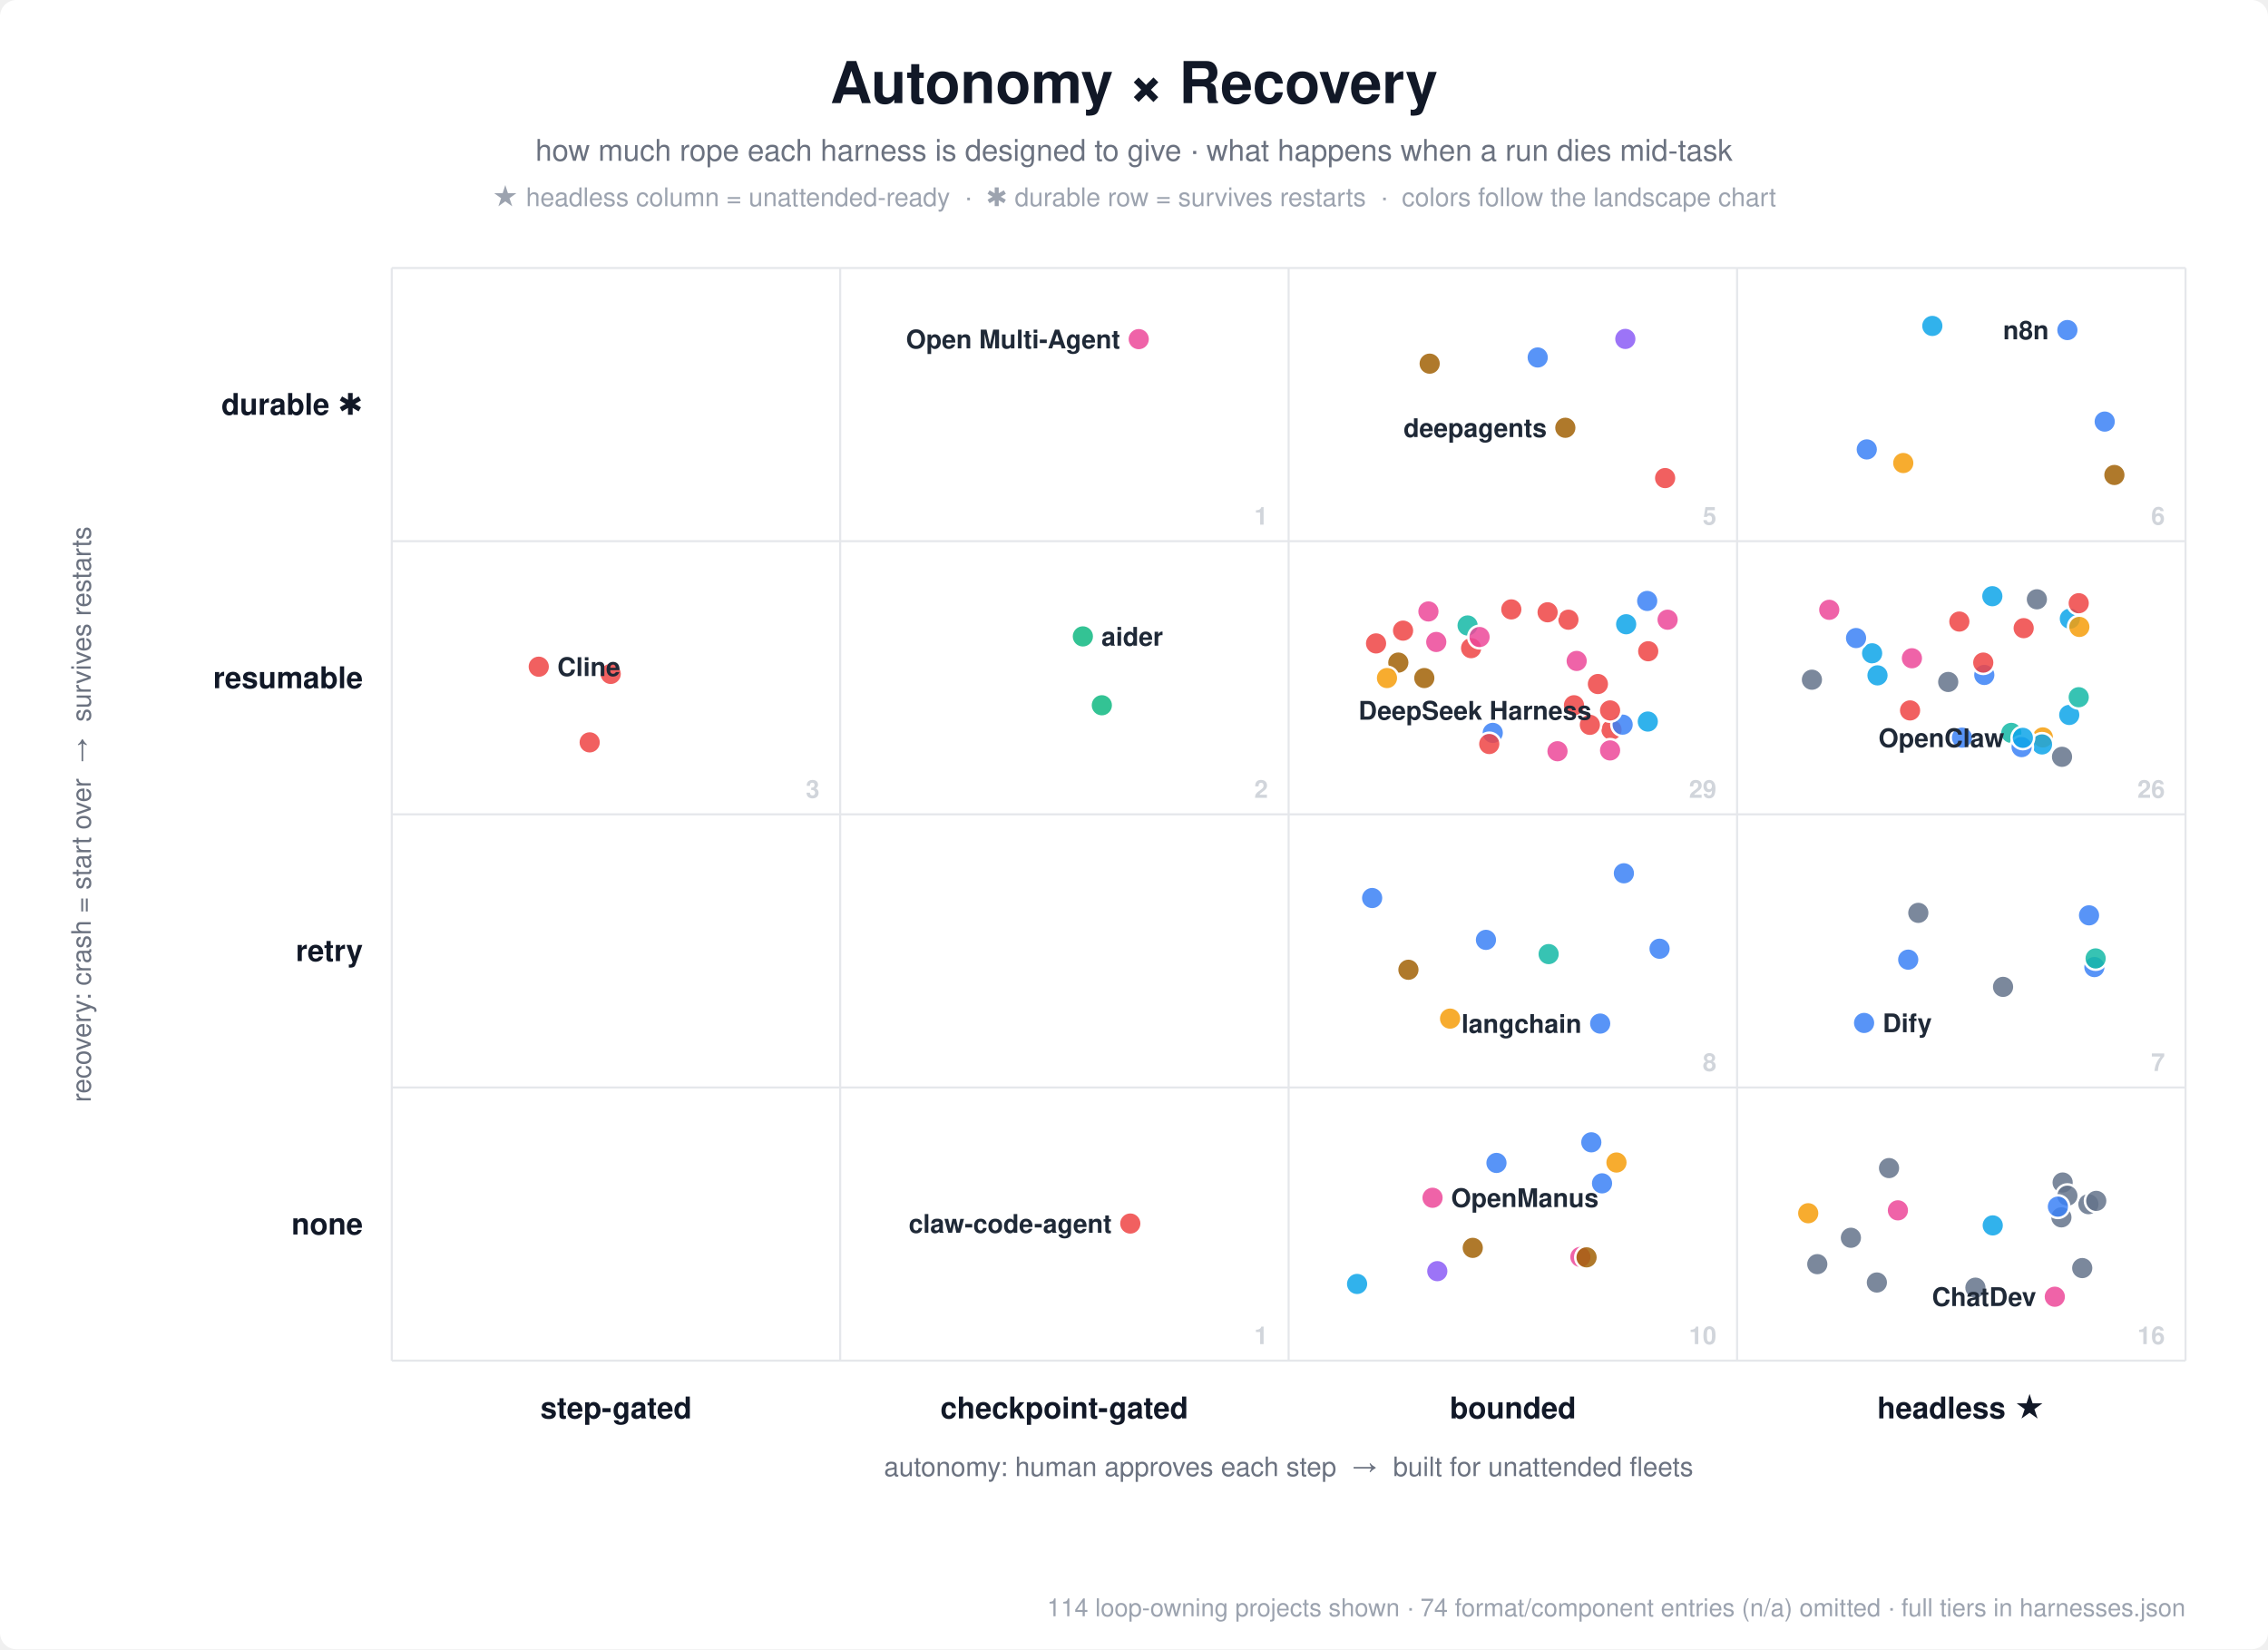
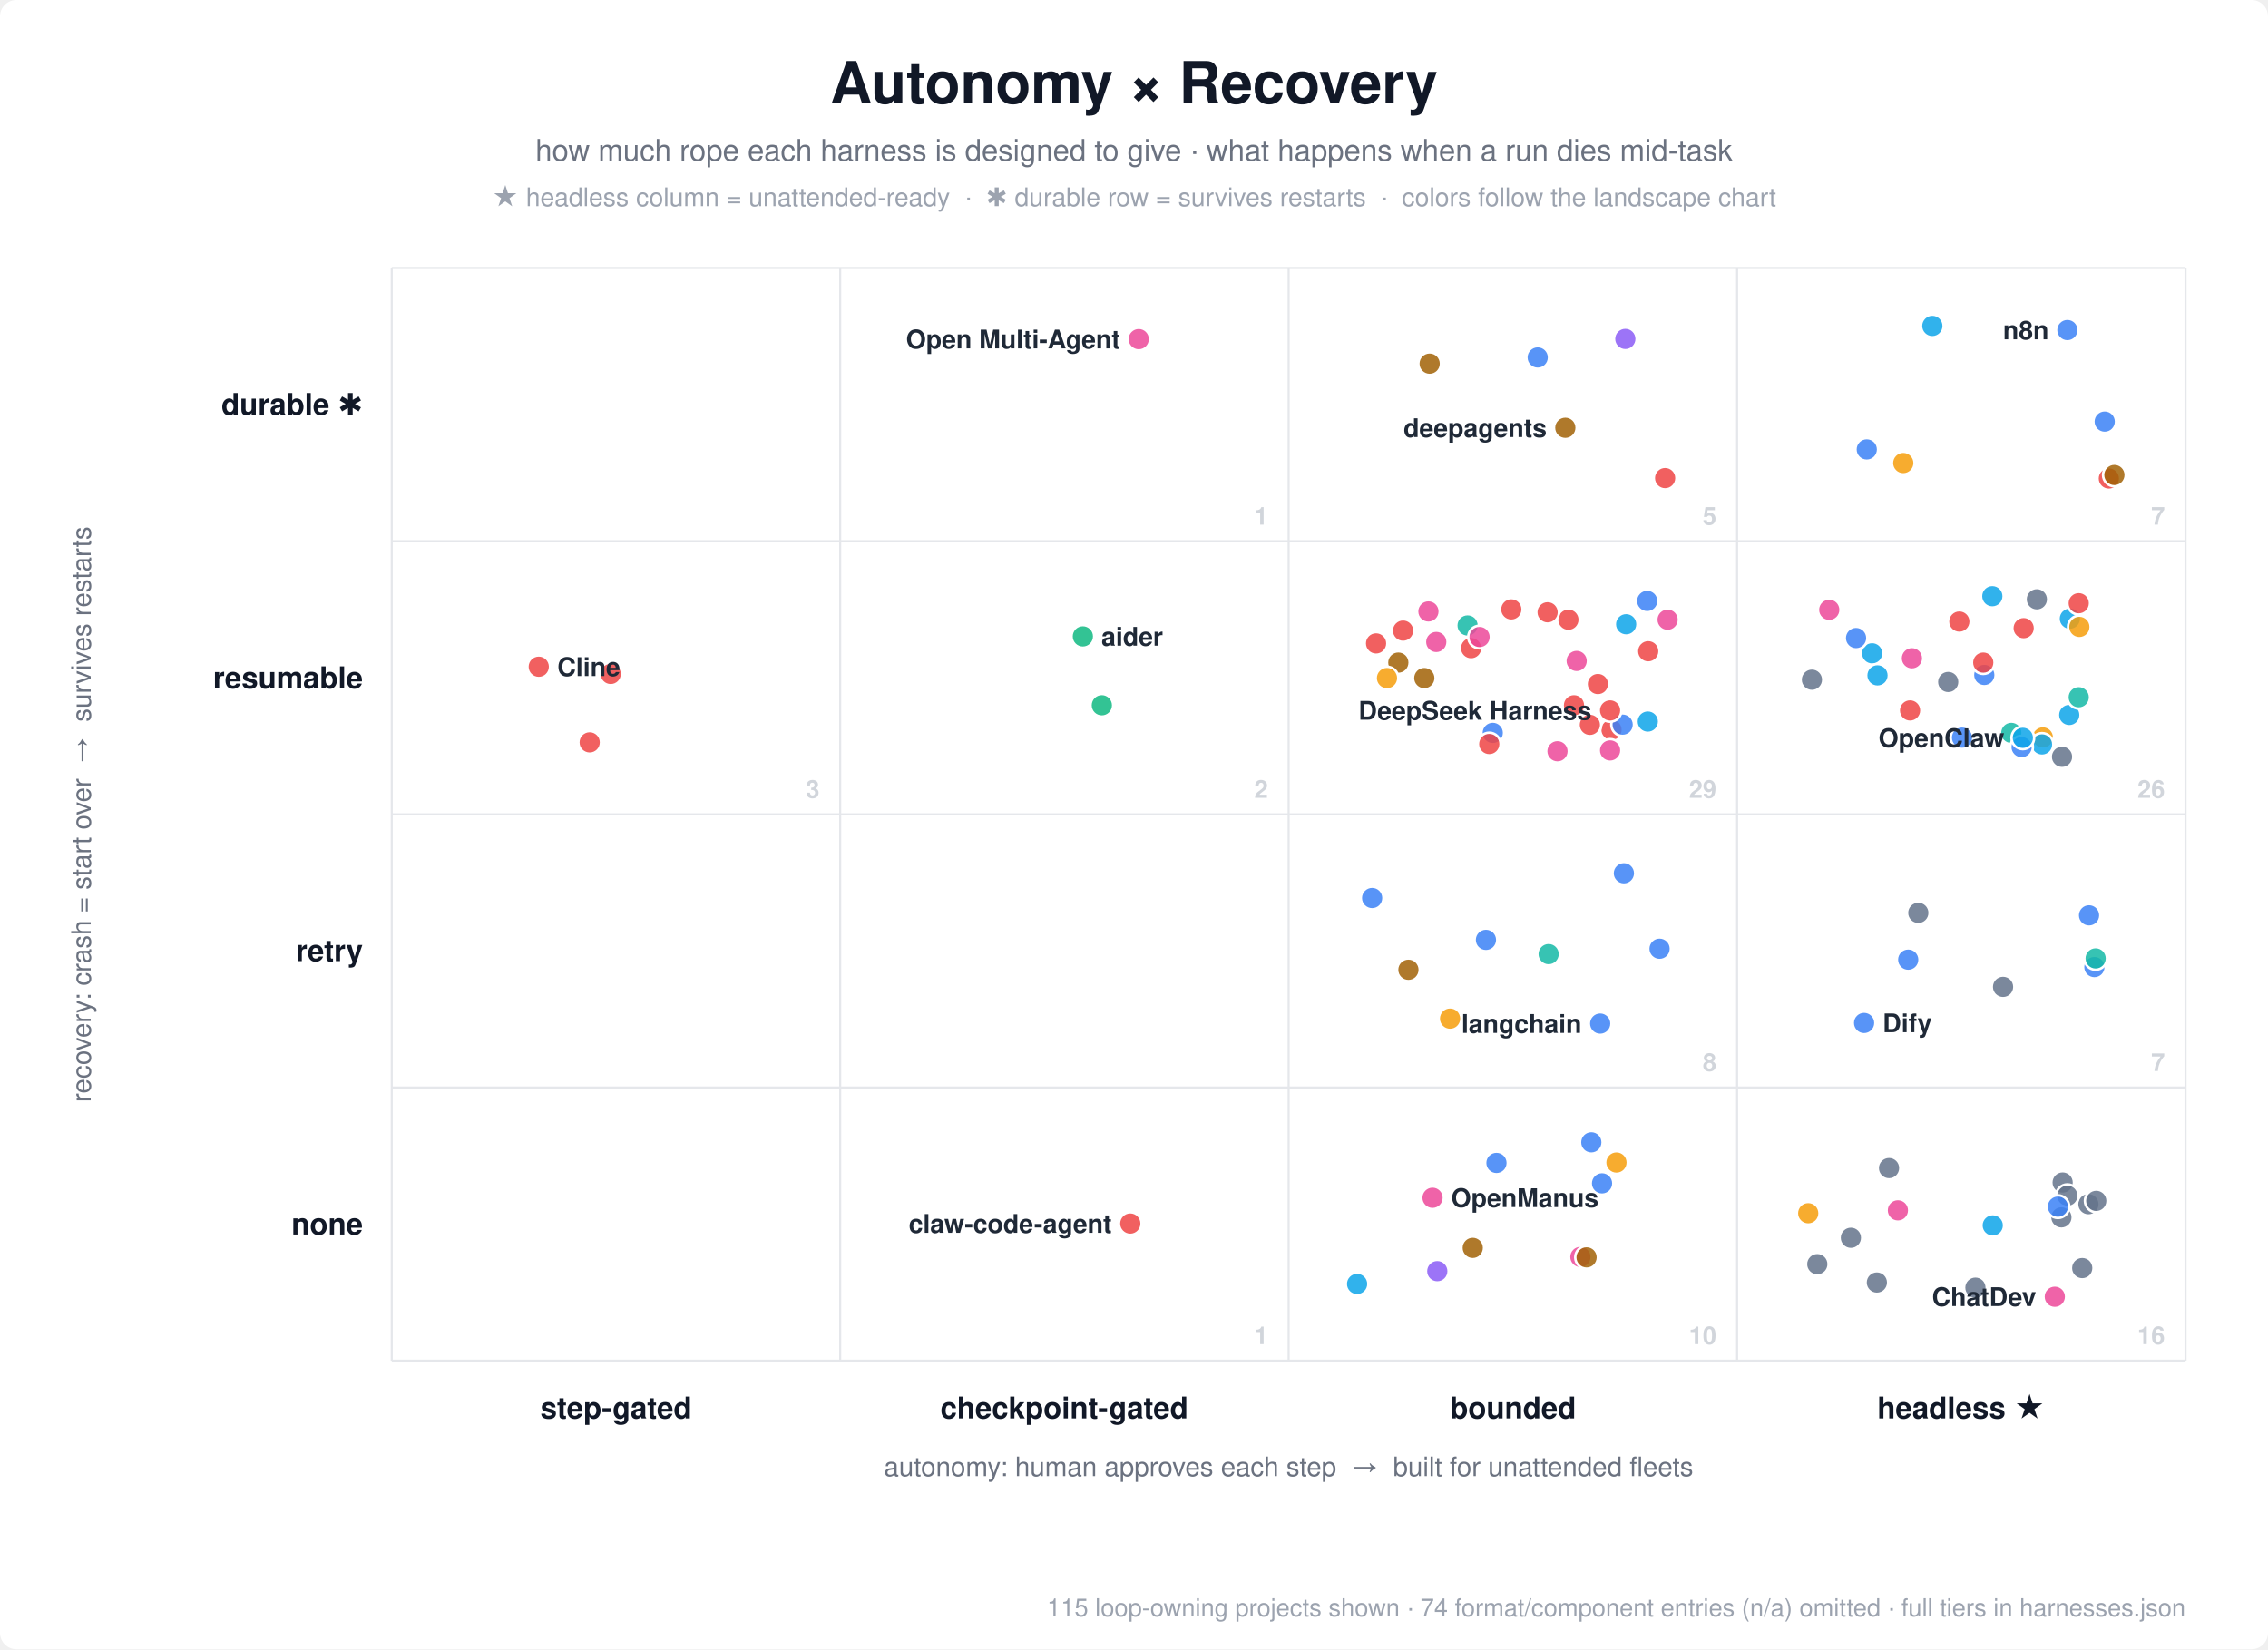
<svg xmlns="http://www.w3.org/2000/svg" viewBox="0 0 1100 800" font-family="-apple-system, 'Segoe UI', Helvetica, Arial, sans-serif">
  <rect width="1100" height="800" fill="#ffffff" rx="8" />
  <text x="550.0" y="50" text-anchor="middle" font-size="28" font-weight="700" fill="#111827">Autonomy × Recovery</text>
  <text x="550.0" y="78" text-anchor="middle" font-size="14.5" fill="#6b7280">how much rope each harness is designed to give · what happens when a run dies mid-task</text>
  <text x="550.0" y="100" text-anchor="middle" font-size="12.5" fill="#9ca3af">★ headless column = unattended-ready  ·  ✱ durable row = survives restarts  ·  colors follow the landscape chart</text>
  <line x1="190.0" y1="130" x2="190.0" y2="660" stroke="#e5e7eb" stroke-width="1" />
  <line x1="407.5" y1="130" x2="407.5" y2="660" stroke="#e5e7eb" stroke-width="1" />
  <line x1="625.0" y1="130" x2="625.0" y2="660" stroke="#e5e7eb" stroke-width="1" />
  <line x1="842.5" y1="130" x2="842.5" y2="660" stroke="#e5e7eb" stroke-width="1" />
  <line x1="1060.0" y1="130" x2="1060.0" y2="660" stroke="#e5e7eb" stroke-width="1" />
  <line x1="190" y1="130.0" x2="1060" y2="130.0" stroke="#e5e7eb" stroke-width="1" />
  <line x1="190" y1="262.5" x2="1060" y2="262.5" stroke="#e5e7eb" stroke-width="1" />
  <line x1="190" y1="395.0" x2="1060" y2="395.0" stroke="#e5e7eb" stroke-width="1" />
  <line x1="190" y1="527.5" x2="1060" y2="527.5" stroke="#e5e7eb" stroke-width="1" />
  <line x1="190" y1="660.0" x2="1060" y2="660.0" stroke="#e5e7eb" stroke-width="1" />
  <text x="298.8" y="688" text-anchor="middle" font-size="14.5" font-weight="600" fill="#111827">step-gated</text>
  <text x="516.2" y="688" text-anchor="middle" font-size="14.5" font-weight="600" fill="#111827">checkpoint-gated</text>
  <text x="733.8" y="688" text-anchor="middle" font-size="14.5" font-weight="600" fill="#111827">bounded</text>
  <text x="951.2" y="688" text-anchor="middle" font-size="14.5" font-weight="600" fill="#111827">headless ★</text>
  <text x="625.0" y="716" text-anchor="middle" font-size="13" fill="#6b7280">autonomy: human approves each step  →  built for unattended fleets</text>
  <text x="176" y="598.8" text-anchor="end" font-size="14.5" font-weight="600" fill="#111827">none</text>
  <text x="176" y="466.2" text-anchor="end" font-size="14.5" font-weight="600" fill="#111827">retry</text>
  <text x="176" y="333.8" text-anchor="end" font-size="14.5" font-weight="600" fill="#111827">resumable</text>
  <text x="176" y="201.2" text-anchor="end" font-size="14.5" font-weight="600" fill="#111827">durable ✱</text>
  <text x="44" y="395" font-size="13" fill="#6b7280" transform="rotate(-90 44 395)" text-anchor="middle">recovery: crash = start over  →  survives restarts</text>
  <text x="832.5" y="652.0" text-anchor="end" font-size="12" fill="#d1d5db" font-weight="700">10</text>
  <text x="832.5" y="254.5" text-anchor="end" font-size="12" fill="#d1d5db" font-weight="700">5</text>
  <text x="1050.0" y="387.0" text-anchor="end" font-size="12" fill="#d1d5db" font-weight="700">26</text>
  <text x="832.5" y="387.0" text-anchor="end" font-size="12" fill="#d1d5db" font-weight="700">29</text>
+   <text x="1050.0" y="254.5" text-anchor="end" font-size="12" fill="#d1d5db" font-weight="700">7</text>
  <text x="397.5" y="387.0" text-anchor="end" font-size="12" fill="#d1d5db" font-weight="700">3</text>
  <text x="615.0" y="652.0" text-anchor="end" font-size="12" fill="#d1d5db" font-weight="700">1</text>
  <text x="832.5" y="519.5" text-anchor="end" font-size="12" fill="#d1d5db" font-weight="700">8</text>
  <text x="1050.0" y="652.0" text-anchor="end" font-size="12" fill="#d1d5db" font-weight="700">16</text>
-   <text x="1050.0" y="254.5" text-anchor="end" font-size="12" fill="#d1d5db" font-weight="700">6</text>
  <text x="1050.0" y="519.5" text-anchor="end" font-size="12" fill="#d1d5db" font-weight="700">7</text>
  <text x="615.0" y="254.5" text-anchor="end" font-size="12" fill="#d1d5db" font-weight="700">1</text>
  <text x="615.0" y="387.0" text-anchor="end" font-size="12" fill="#d1d5db" font-weight="700">2</text>
  <circle cx="958.1" cy="624.6" r="5.5" fill="#64748b" fill-opacity="0.85" stroke="#ffffff" stroke-width="1.2" />
  <circle cx="1003.6" cy="346.8" r="5.5" fill="#0ea5e9" fill-opacity="0.85" stroke="#ffffff" stroke-width="1.2" />
  <circle cx="916.2" cy="566.6" r="5.5" fill="#64748b" fill-opacity="0.85" stroke="#ffffff" stroke-width="1.2" />
  <circle cx="897.7" cy="600.4" r="5.5" fill="#64748b" fill-opacity="0.85" stroke="#ffffff" stroke-width="1.2" />
  <circle cx="703.3" cy="494.1" r="5.5" fill="#f59e0b" fill-opacity="0.85" stroke="#ffffff" stroke-width="1.2" />
  <circle cx="1009.9" cy="615.1" r="5.5" fill="#64748b" fill-opacity="0.85" stroke="#ffffff" stroke-width="1.2" />
  <circle cx="711.8" cy="303.4" r="5.5" fill="#14b8a6" fill-opacity="0.85" stroke="#ffffff" stroke-width="1.2" />
  <circle cx="725.8" cy="564.1" r="5.5" fill="#3b82f6" fill-opacity="0.85" stroke="#ffffff" stroke-width="1.2" />
  <circle cx="807.6" cy="231.9" r="5.5" fill="#ef4444" fill-opacity="0.85" stroke="#ffffff" stroke-width="1.2" />
  <circle cx="971.5" cy="478.7" r="5.5" fill="#64748b" fill-opacity="0.85" stroke="#ffffff" stroke-width="1.2" />
  <circle cx="887.2" cy="295.8" r="5.5" fill="#ec4899" fill-opacity="0.85" stroke="#ffffff" stroke-width="1.2" />
  <circle cx="777.0" cy="574.0" r="5.5" fill="#3b82f6" fill-opacity="0.85" stroke="#ffffff" stroke-width="1.2" />
  <circle cx="975.5" cy="355.5" r="5.5" fill="#14b8a6" fill-opacity="0.85" stroke="#ffffff" stroke-width="1.2" />
  <circle cx="784.0" cy="563.9" r="5.5" fill="#f59e0b" fill-opacity="0.85" stroke="#ffffff" stroke-width="1.2" />
  <circle cx="697.1" cy="616.6" r="5.5" fill="#8b5cf6" fill-opacity="0.85" stroke="#ffffff" stroke-width="1.2" />
  <circle cx="781.6" cy="354.0" r="5.5" fill="#ef4444" fill-opacity="0.85" stroke="#ffffff" stroke-width="1.2" />
  <circle cx="548.2" cy="593.5" r="5.5" fill="#ef4444" fill-opacity="0.85" stroke="#ffffff" stroke-width="1.2" />
  <circle cx="877.0" cy="588.5" r="5.5" fill="#f59e0b" fill-opacity="0.85" stroke="#ffffff" stroke-width="1.2" />
  <circle cx="788.3" cy="164.4" r="5.5" fill="#8b5cf6" fill-opacity="0.85" stroke="#ffffff" stroke-width="1.2" />
  <circle cx="714.3" cy="605.3" r="5.5" fill="#a16207" fill-opacity="0.85" stroke="#ffffff" stroke-width="1.2" />
  <circle cx="878.8" cy="329.7" r="5.5" fill="#64748b" fill-opacity="0.85" stroke="#ffffff" stroke-width="1.2" />
  <circle cx="1012.9" cy="584.1" r="5.5" fill="#64748b" fill-opacity="0.85" stroke="#ffffff" stroke-width="1.2" />
  <circle cx="910.3" cy="622.1" r="5.5" fill="#64748b" fill-opacity="0.85" stroke="#ffffff" stroke-width="1.2" />
  <circle cx="930.4" cy="442.8" r="5.5" fill="#64748b" fill-opacity="0.85" stroke="#ffffff" stroke-width="1.2" />
  <circle cx="881.4" cy="613.2" r="5.5" fill="#64748b" fill-opacity="0.85" stroke="#ffffff" stroke-width="1.2" />
  <circle cx="1016.7" cy="582.5" r="5.5" fill="#64748b" fill-opacity="0.85" stroke="#ffffff" stroke-width="1.2" />
  <circle cx="764.7" cy="320.6" r="5.5" fill="#ec4899" fill-opacity="0.85" stroke="#ffffff" stroke-width="1.2" />
  <circle cx="1000.4" cy="573.6" r="5.5" fill="#64748b" fill-opacity="0.85" stroke="#ffffff" stroke-width="1.2" />
  <circle cx="713.5" cy="314.4" r="5.5" fill="#ef4444" fill-opacity="0.85" stroke="#ffffff" stroke-width="1.2" />
  <circle cx="658.2" cy="622.8" r="5.5" fill="#0ea5e9" fill-opacity="0.85" stroke="#ffffff" stroke-width="1.2" />
  <circle cx="733.0" cy="295.6" r="5.5" fill="#ef4444" fill-opacity="0.85" stroke="#ffffff" stroke-width="1.2" />
  <circle cx="1003.9" cy="300.1" r="5.5" fill="#0ea5e9" fill-opacity="0.85" stroke="#ffffff" stroke-width="1.2" />
  <circle cx="1002.7" cy="580.0" r="5.5" fill="#64748b" fill-opacity="0.85" stroke="#ffffff" stroke-width="1.2" />
+   <circle cx="1022.8" cy="232.1" r="5.5" fill="#ef4444" fill-opacity="0.85" stroke="#ffffff" stroke-width="1.2" />
  <circle cx="1000.1" cy="367.1" r="5.5" fill="#64748b" fill-opacity="0.85" stroke="#ffffff" stroke-width="1.2" />
  <circle cx="798.9" cy="291.5" r="5.5" fill="#3b82f6" fill-opacity="0.85" stroke="#ffffff" stroke-width="1.2" />
  <circle cx="999.8" cy="590.5" r="5.5" fill="#64748b" fill-opacity="0.85" stroke="#ffffff" stroke-width="1.2" />
  <circle cx="678.2" cy="321.4" r="5.5" fill="#a16207" fill-opacity="0.85" stroke="#ffffff" stroke-width="1.2" />
  <circle cx="787.6" cy="423.6" r="5.5" fill="#3b82f6" fill-opacity="0.85" stroke="#ffffff" stroke-width="1.2" />
  <circle cx="998.1" cy="585.3" r="5.5" fill="#3b82f6" fill-opacity="0.85" stroke="#ffffff" stroke-width="1.2" />
  <circle cx="1025.5" cy="230.4" r="5.5" fill="#a16207" fill-opacity="0.85" stroke="#ffffff" stroke-width="1.2" />
  <circle cx="920.5" cy="587.1" r="5.5" fill="#ec4899" fill-opacity="0.85" stroke="#ffffff" stroke-width="1.2" />
  <circle cx="987.9" cy="290.7" r="5.5" fill="#64748b" fill-opacity="0.85" stroke="#ffffff" stroke-width="1.2" />
  <circle cx="923.1" cy="224.6" r="5.5" fill="#f59e0b" fill-opacity="0.85" stroke="#ffffff" stroke-width="1.2" />
  <circle cx="552.3" cy="164.5" r="5.5" fill="#ec4899" fill-opacity="0.85" stroke="#ffffff" stroke-width="1.2" />
  <circle cx="724.0" cy="355.5" r="5.5" fill="#3b82f6" fill-opacity="0.85" stroke="#ffffff" stroke-width="1.2" />
  <circle cx="1015.8" cy="469.1" r="5.5" fill="#3b82f6" fill-opacity="0.85" stroke="#ffffff" stroke-width="1.2" />
  <circle cx="1016.4" cy="464.9" r="5.5" fill="#14b8a6" fill-opacity="0.85" stroke="#ffffff" stroke-width="1.2" />
  <circle cx="990.8" cy="357.7" r="5.5" fill="#f59e0b" fill-opacity="0.85" stroke="#ffffff" stroke-width="1.2" />
  <circle cx="690.8" cy="328.9" r="5.5" fill="#a16207" fill-opacity="0.85" stroke="#ffffff" stroke-width="1.2" />
  <circle cx="696.6" cy="311.4" r="5.5" fill="#ec4899" fill-opacity="0.85" stroke="#ffffff" stroke-width="1.2" />
  <circle cx="766.5" cy="609.7" r="5.5" fill="#ec4899" fill-opacity="0.85" stroke="#ffffff" stroke-width="1.2" />
  <circle cx="808.8" cy="300.6" r="5.5" fill="#ec4899" fill-opacity="0.85" stroke="#ffffff" stroke-width="1.2" />
  <circle cx="672.7" cy="328.9" r="5.5" fill="#f59e0b" fill-opacity="0.85" stroke="#ffffff" stroke-width="1.2" />
  <circle cx="966.5" cy="594.4" r="5.5" fill="#0ea5e9" fill-opacity="0.85" stroke="#ffffff" stroke-width="1.2" />
  <circle cx="717.6" cy="309.0" r="5.5" fill="#ec4899" fill-opacity="0.85" stroke="#ffffff" stroke-width="1.2" />
  <circle cx="951.6" cy="357.8" r="5.5" fill="#3b82f6" fill-opacity="0.85" stroke="#ffffff" stroke-width="1.2" />
  <circle cx="937.2" cy="158.1" r="5.5" fill="#0ea5e9" fill-opacity="0.85" stroke="#ffffff" stroke-width="1.2" />
  <circle cx="799.2" cy="350.0" r="5.5" fill="#0ea5e9" fill-opacity="0.85" stroke="#ffffff" stroke-width="1.2" />
  <circle cx="944.9" cy="330.8" r="5.5" fill="#64748b" fill-opacity="0.85" stroke="#ffffff" stroke-width="1.2" />
  <circle cx="990.4" cy="361.1" r="5.5" fill="#0ea5e9" fill-opacity="0.85" stroke="#ffffff" stroke-width="1.2" />
  <circle cx="788.7" cy="302.8" r="5.5" fill="#0ea5e9" fill-opacity="0.85" stroke="#ffffff" stroke-width="1.2" />
  <circle cx="1008.5" cy="304.1" r="5.5" fill="#f59e0b" fill-opacity="0.85" stroke="#ffffff" stroke-width="1.2" />
  <circle cx="693.4" cy="176.4" r="5.5" fill="#a16207" fill-opacity="0.85" stroke="#ffffff" stroke-width="1.2" />
  <circle cx="980.5" cy="362.4" r="5.5" fill="#3b82f6" fill-opacity="0.85" stroke="#ffffff" stroke-width="1.2" />
  <circle cx="962.4" cy="327.4" r="5.5" fill="#3b82f6" fill-opacity="0.85" stroke="#ffffff" stroke-width="1.2" />
  <circle cx="926.4" cy="344.6" r="5.5" fill="#ef4444" fill-opacity="0.85" stroke="#ffffff" stroke-width="1.2" />
  <circle cx="296.2" cy="326.9" r="5.5" fill="#ef4444" fill-opacity="0.85" stroke="#ffffff" stroke-width="1.2" />
  <circle cx="905.4" cy="218.0" r="5.5" fill="#3b82f6" fill-opacity="0.85" stroke="#ffffff" stroke-width="1.2" />
  <circle cx="771.8" cy="554.1" r="5.5" fill="#3b82f6" fill-opacity="0.85" stroke="#ffffff" stroke-width="1.2" />
  <circle cx="667.4" cy="312.1" r="5.5" fill="#ef4444" fill-opacity="0.85" stroke="#ffffff" stroke-width="1.2" />
  <circle cx="683.1" cy="470.4" r="5.5" fill="#a16207" fill-opacity="0.85" stroke="#ffffff" stroke-width="1.2" />
  <circle cx="286.0" cy="360.1" r="5.5" fill="#ef4444" fill-opacity="0.85" stroke="#ffffff" stroke-width="1.2" />
  <circle cx="961.9" cy="321.4" r="5.5" fill="#ef4444" fill-opacity="0.85" stroke="#ffffff" stroke-width="1.2" />
  <circle cx="720.7" cy="455.9" r="5.5" fill="#3b82f6" fill-opacity="0.85" stroke="#ffffff" stroke-width="1.2" />
  <circle cx="760.7" cy="300.6" r="5.5" fill="#ef4444" fill-opacity="0.85" stroke="#ffffff" stroke-width="1.2" />
  <circle cx="799.4" cy="315.9" r="5.5" fill="#ef4444" fill-opacity="0.85" stroke="#ffffff" stroke-width="1.2" />
  <circle cx="745.8" cy="173.4" r="5.5" fill="#3b82f6" fill-opacity="0.85" stroke="#ffffff" stroke-width="1.2" />
  <circle cx="769.5" cy="609.9" r="5.5" fill="#a16207" fill-opacity="0.85" stroke="#ffffff" stroke-width="1.2" />
  <circle cx="692.8" cy="296.6" r="5.5" fill="#ec4899" fill-opacity="0.85" stroke="#ffffff" stroke-width="1.2" />
  <circle cx="751.1" cy="462.8" r="5.5" fill="#14b8a6" fill-opacity="0.85" stroke="#ffffff" stroke-width="1.2" />
  <circle cx="759.2" cy="207.5" r="5.5" fill="#a16207" fill-opacity="0.85" stroke="#ffffff" stroke-width="1.2" />
  <circle cx="996.6" cy="629.0" r="5.5" fill="#ec4899" fill-opacity="0.85" stroke="#ffffff" stroke-width="1.2" />
  <circle cx="534.4" cy="342.1" r="5.5" fill="#10b981" fill-opacity="0.85" stroke="#ffffff" stroke-width="1.2" />
  <circle cx="908.0" cy="316.9" r="5.5" fill="#0ea5e9" fill-opacity="0.85" stroke="#ffffff" stroke-width="1.2" />
  <circle cx="722.3" cy="360.9" r="5.5" fill="#ef4444" fill-opacity="0.85" stroke="#ffffff" stroke-width="1.2" />
  <circle cx="763.4" cy="342.1" r="5.5" fill="#ef4444" fill-opacity="0.85" stroke="#ffffff" stroke-width="1.2" />
  <circle cx="787.0" cy="351.5" r="5.5" fill="#3b82f6" fill-opacity="0.85" stroke="#ffffff" stroke-width="1.2" />
  <circle cx="1020.8" cy="204.5" r="5.5" fill="#3b82f6" fill-opacity="0.85" stroke="#ffffff" stroke-width="1.2" />
  <circle cx="525.2" cy="308.7" r="5.5" fill="#10b981" fill-opacity="0.85" stroke="#ffffff" stroke-width="1.2" />
  <circle cx="665.5" cy="435.6" r="5.5" fill="#3b82f6" fill-opacity="0.85" stroke="#ffffff" stroke-width="1.2" />
  <circle cx="925.5" cy="465.5" r="5.5" fill="#3b82f6" fill-opacity="0.85" stroke="#ffffff" stroke-width="1.2" />
  <circle cx="1008.2" cy="292.6" r="5.5" fill="#ef4444" fill-opacity="0.85" stroke="#ffffff" stroke-width="1.2" />
  <circle cx="694.8" cy="581.0" r="5.5" fill="#ec4899" fill-opacity="0.85" stroke="#ffffff" stroke-width="1.2" />
  <circle cx="780.9" cy="364.0" r="5.5" fill="#ec4899" fill-opacity="0.85" stroke="#ffffff" stroke-width="1.2" />
  <circle cx="755.4" cy="364.4" r="5.5" fill="#ec4899" fill-opacity="0.85" stroke="#ffffff" stroke-width="1.2" />
  <circle cx="966.3" cy="289.2" r="5.5" fill="#0ea5e9" fill-opacity="0.85" stroke="#ffffff" stroke-width="1.2" />
  <circle cx="680.5" cy="305.9" r="5.5" fill="#ef4444" fill-opacity="0.85" stroke="#ffffff" stroke-width="1.2" />
  <circle cx="927.3" cy="319.3" r="5.5" fill="#ec4899" fill-opacity="0.85" stroke="#ffffff" stroke-width="1.2" />
  <circle cx="261.3" cy="323.4" r="5.5" fill="#ef4444" fill-opacity="0.85" stroke="#ffffff" stroke-width="1.2" />
  <circle cx="1008.2" cy="338.2" r="5.5" fill="#14b8a6" fill-opacity="0.85" stroke="#ffffff" stroke-width="1.2" />
  <circle cx="950.3" cy="301.5" r="5.5" fill="#ef4444" fill-opacity="0.85" stroke="#ffffff" stroke-width="1.2" />
  <circle cx="775.0" cy="331.8" r="5.5" fill="#ef4444" fill-opacity="0.85" stroke="#ffffff" stroke-width="1.2" />
  <circle cx="804.9" cy="460.2" r="5.5" fill="#3b82f6" fill-opacity="0.85" stroke="#ffffff" stroke-width="1.2" />
  <circle cx="771.1" cy="351.6" r="5.5" fill="#ef4444" fill-opacity="0.85" stroke="#ffffff" stroke-width="1.2" />
  <circle cx="750.6" cy="297.0" r="5.5" fill="#ef4444" fill-opacity="0.85" stroke="#ffffff" stroke-width="1.2" />
  <circle cx="776.1" cy="496.5" r="5.5" fill="#3b82f6" fill-opacity="0.85" stroke="#ffffff" stroke-width="1.2" />
  <circle cx="1013.2" cy="444.0" r="5.5" fill="#3b82f6" fill-opacity="0.85" stroke="#ffffff" stroke-width="1.2" />
  <circle cx="904.1" cy="496.2" r="5.5" fill="#3b82f6" fill-opacity="0.85" stroke="#ffffff" stroke-width="1.2" />
  <circle cx="900.2" cy="309.5" r="5.5" fill="#3b82f6" fill-opacity="0.85" stroke="#ffffff" stroke-width="1.2" />
  <circle cx="1002.7" cy="160.1" r="5.5" fill="#3b82f6" fill-opacity="0.85" stroke="#ffffff" stroke-width="1.2" />
  <circle cx="981.5" cy="304.7" r="5.5" fill="#ef4444" fill-opacity="0.85" stroke="#ffffff" stroke-width="1.2" />
  <circle cx="910.6" cy="327.6" r="5.5" fill="#0ea5e9" fill-opacity="0.85" stroke="#ffffff" stroke-width="1.2" />
  <circle cx="780.9" cy="344.6" r="5.5" fill="#ef4444" fill-opacity="0.85" stroke="#ffffff" stroke-width="1.2" />
  <circle cx="981.1" cy="357.9" r="5.5" fill="#0ea5e9" fill-opacity="0.85" stroke="#ffffff" stroke-width="1.2" />
  <text x="703.8" y="585.5" text-anchor="start" font-size="12.5" font-weight="600" fill="#1f2937">OpenManus</text>
  <text x="750.2" y="212.0" text-anchor="end" font-size="12.5" font-weight="600" fill="#1f2937">deepagents</text>
  <text x="972.1" y="362.4" text-anchor="end" font-size="12.5" font-weight="600" fill="#1f2937">OpenClaw</text>
  <text x="771.9" y="349.1" text-anchor="end" font-size="12.5" font-weight="600" fill="#1f2937">DeepSeek Harness</text>
+   <text x="993.7" y="164.6" text-anchor="end" font-size="12.5" font-weight="600" fill="#1f2937">n8n</text>
  <text x="270.3" y="327.9" text-anchor="start" font-size="12.5" font-weight="600" fill="#1f2937">Cline</text>
  <text x="539.2" y="598.0" text-anchor="end" font-size="12.5" font-weight="600" fill="#1f2937">claw-code-agent</text>
  <text x="767.1" y="501.0" text-anchor="end" font-size="12.5" font-weight="600" fill="#1f2937">langchain</text>
  <text x="987.6" y="633.5" text-anchor="end" font-size="12.5" font-weight="600" fill="#1f2937">ChatDev</text>
-   <text x="993.7" y="164.6" text-anchor="end" font-size="12.5" font-weight="600" fill="#1f2937">n8n</text>
  <text x="913.1" y="500.7" text-anchor="start" font-size="12.5" font-weight="600" fill="#1f2937">Dify</text>
  <text x="543.3" y="169.0" text-anchor="end" font-size="12.5" font-weight="600" fill="#1f2937">Open Multi-Agent</text>
  <text x="534.2" y="313.2" text-anchor="start" font-size="12.5" font-weight="600" fill="#1f2937">aider</text>
-   <text x="1060" y="784" text-anchor="end" font-size="12" fill="#9ca3af">114 loop-owning projects shown · 74 format/component entries (n/a) omitted · full tiers in harnesses.json</text>
+   <text x="1060" y="784" text-anchor="end" font-size="12" fill="#9ca3af">115 loop-owning projects shown · 74 format/component entries (n/a) omitted · full tiers in harnesses.json</text>
</svg>
